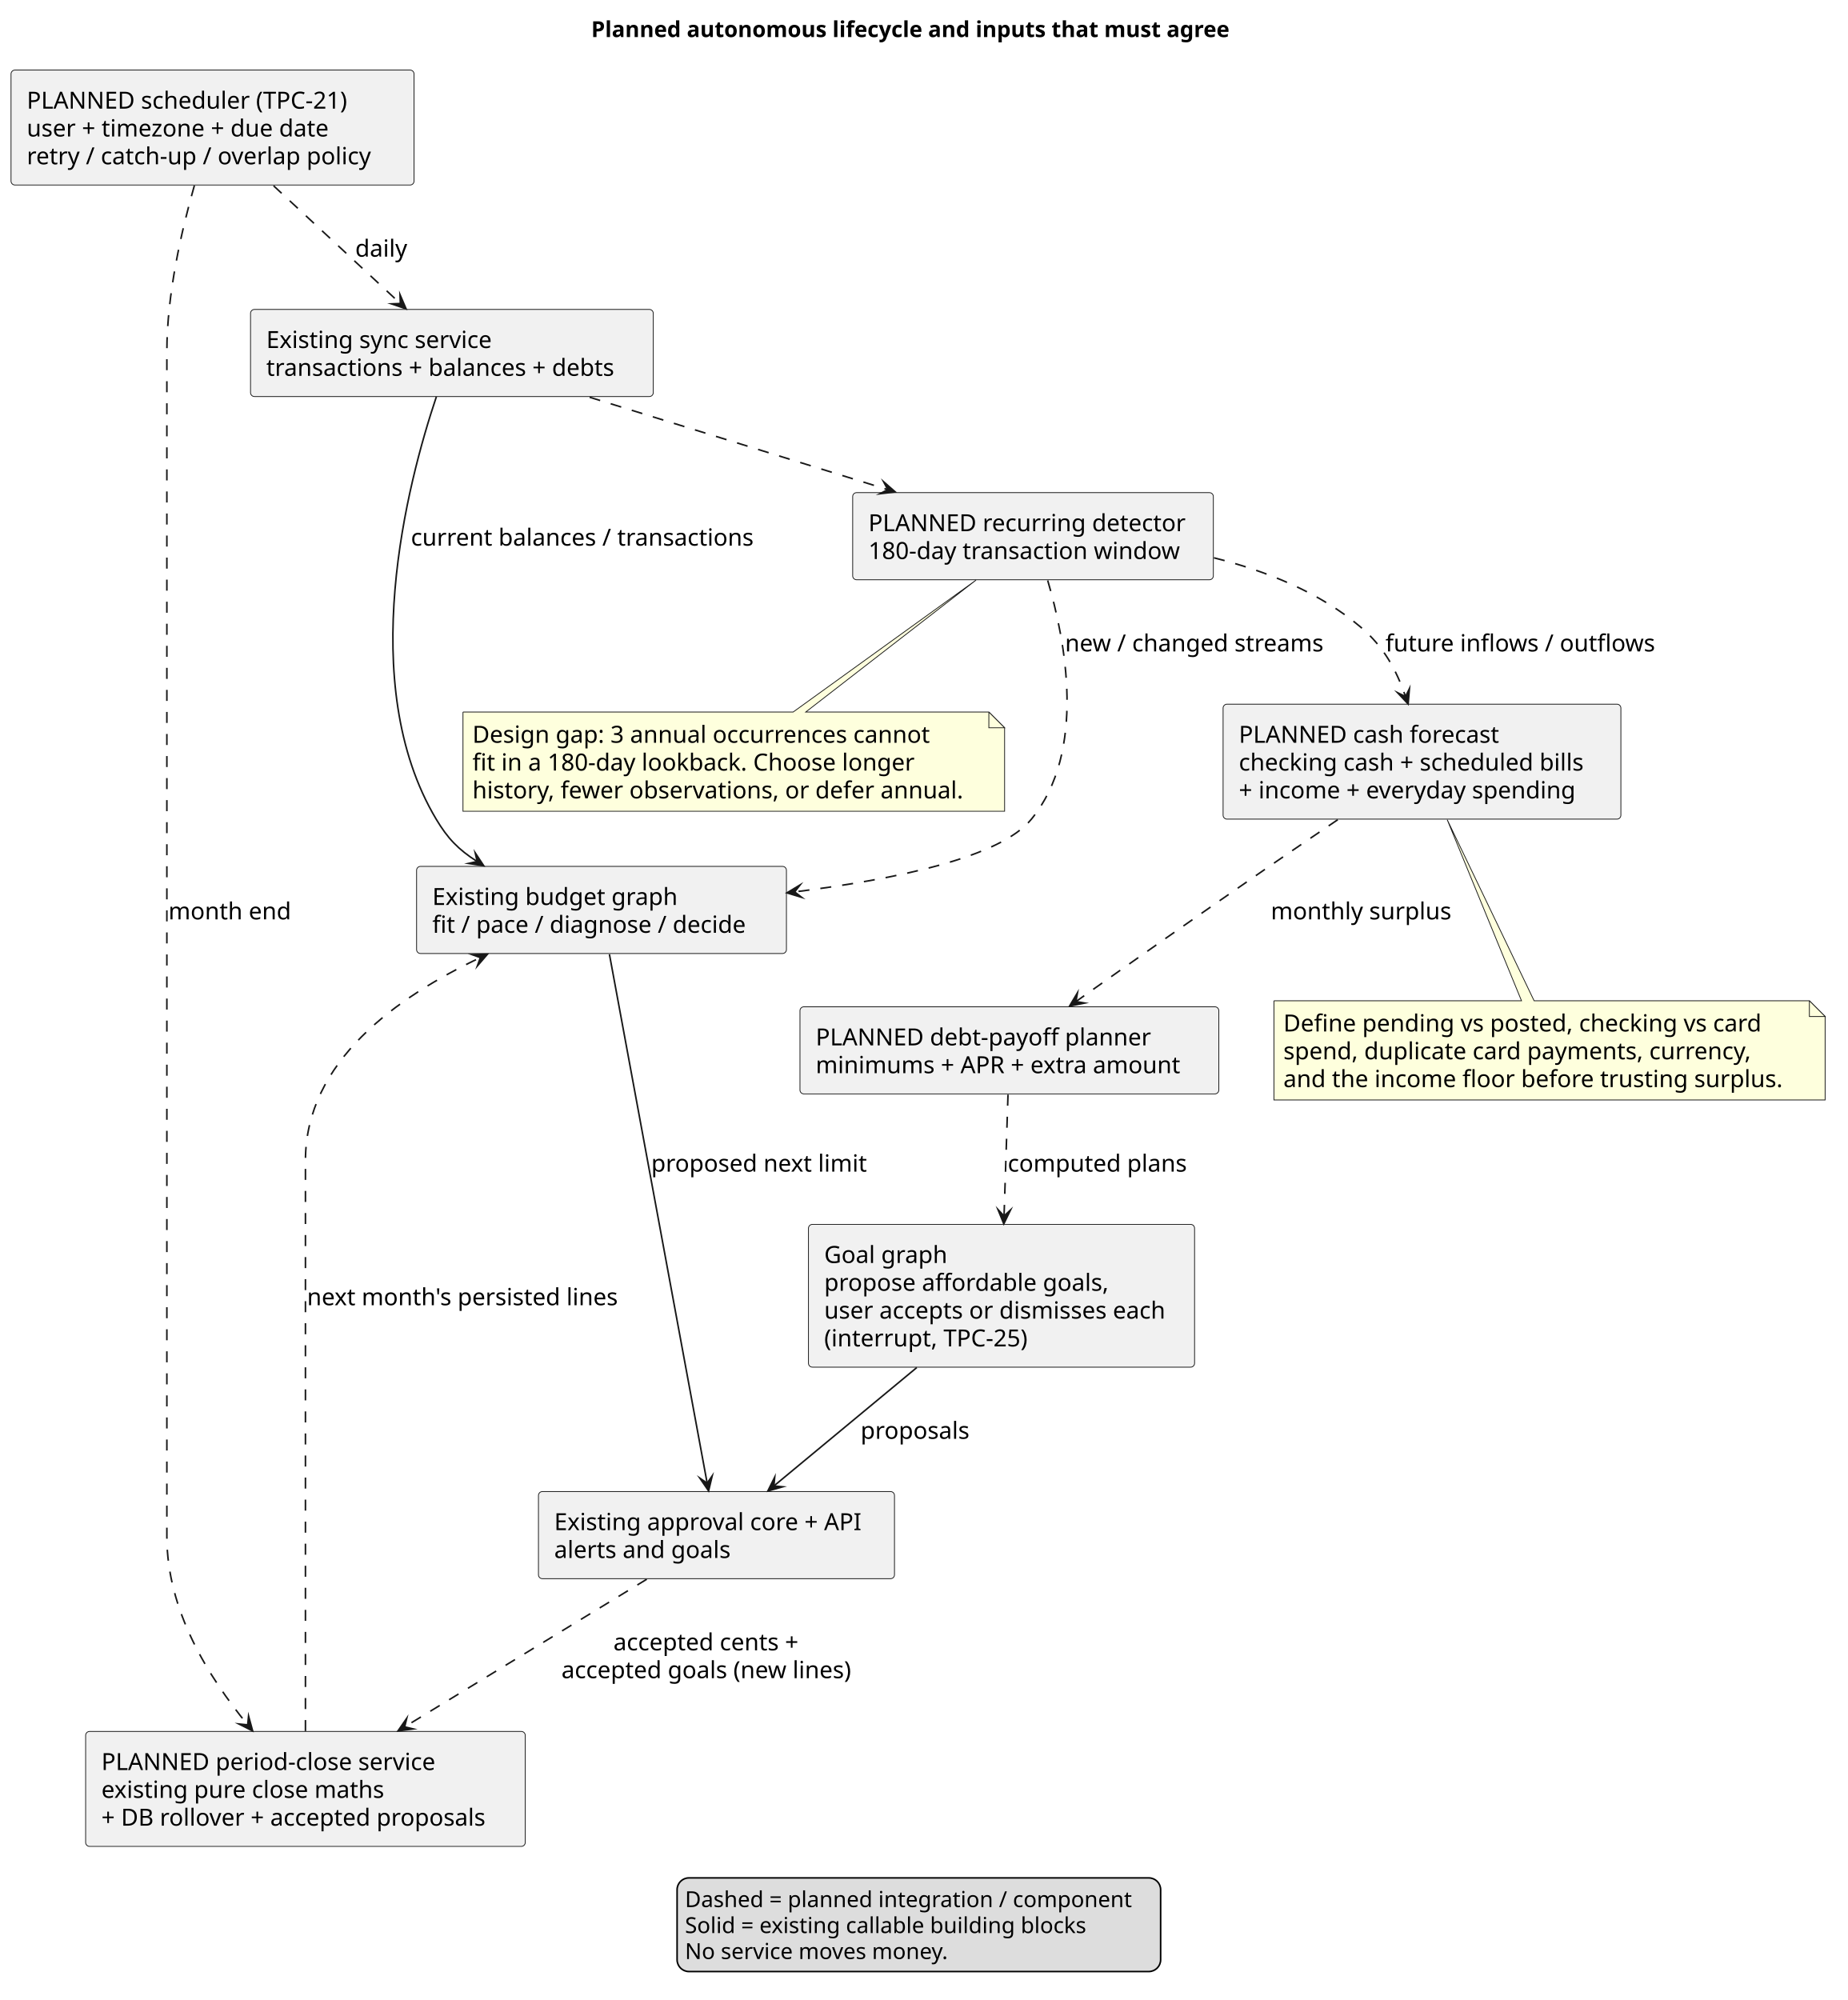
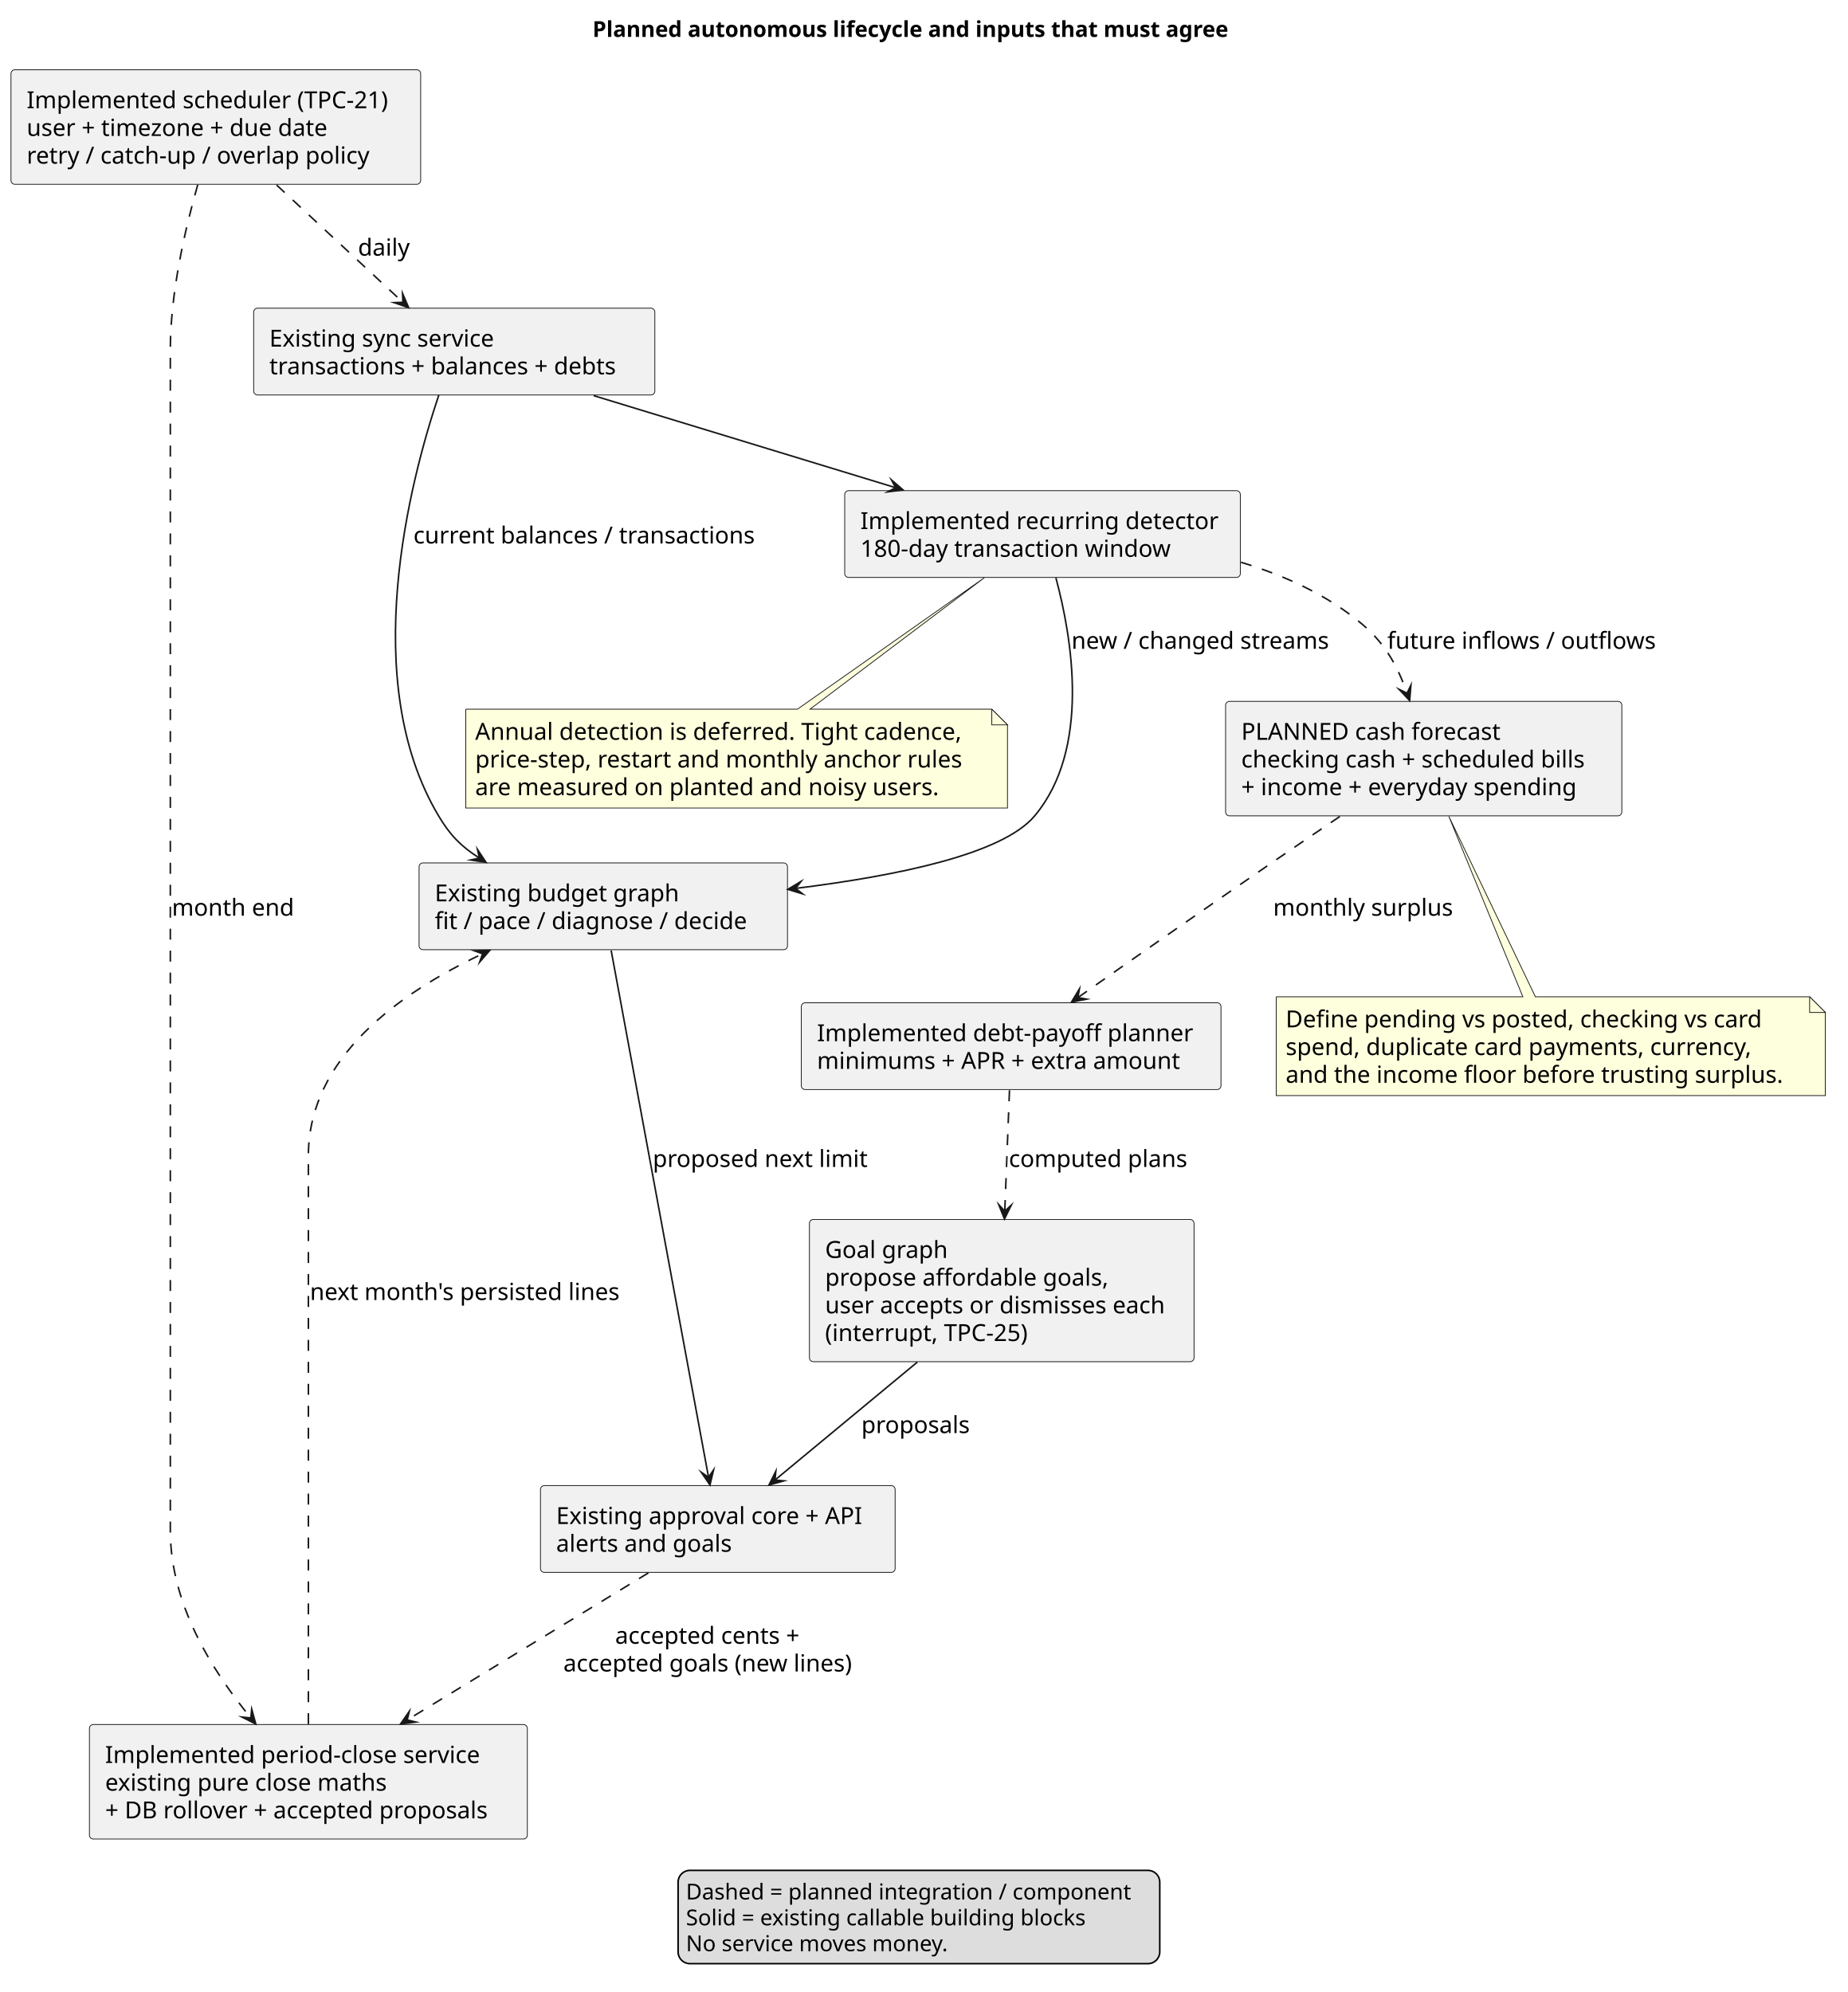
- <svg xmlns="http://www.w3.org/2000/svg" version="1.1" data-diagram-type="DESCRIPTION" style="width:1173px;height:1270px;background:#FFFFFF;" width="1173px" height="1270px" viewBox="0 0 1173 1270" zoomAndPan="magnify" preserveAspectRatio="none" contentStyleType="text/css">
+ <svg xmlns="http://www.w3.org/2000/svg" version="1.1" data-diagram-type="DESCRIPTION" style="width:1178px;height:1270px;background:#FFFFFF;" width="1178px" height="1270px" viewBox="0 0 1178 1270" zoomAndPan="magnify" preserveAspectRatio="none" contentStyleType="text/css">
  <defs />
  <g font-family="sans-serif" lengthAdjust="spacing">
    <g class="title" data-source-line="1">
-       <text x="375.405" y="23.535" fill="#000" font-size="14" textLength="416.151" font-weight="700">Planned autonomous lifecycle and inputs that must agree</text>
+       <text x="377.72" y="23.535" fill="#000" font-size="14" textLength="416.151" font-weight="700">Planned autonomous lifecycle and inputs that must agree</text>
    </g>
    <g class="entity" data-qualified-name="schedule" id="ent0001" data-source-line="7">
-       <rect x="7" y="44.488" width="255.92" height="72.998" fill="#F1F1F1" style="stroke:#181818;stroke-width:0.5;" rx="2.5" ry="2.5" />
-       <text x="17" y="68.99" fill="#000" font-size="15" textLength="213.794">PLANNED scheduler (TPC-21)</text>
+       <rect x="7" y="44.488" width="261.165" height="72.998" fill="#F1F1F1" style="stroke:#181818;stroke-width:0.5;" rx="2.5" ry="2.5" />
+       <text x="17" y="68.99" fill="#000" font-size="15" textLength="241.165">Implemented scheduler (TPC-21)</text>
      <text x="17" y="86.656" fill="#000" font-size="15" textLength="205.613">user + timezone + due date</text>
      <text x="17" y="104.322" fill="#000" font-size="15" textLength="235.92">retry / catch-up / overlap policy</text>
    </g>
    <g class="entity" data-qualified-name="sync" id="ent0002" data-source-line="8">
-       <rect x="159.09" y="196.478" width="255.737" height="55.332" fill="#F1F1F1" style="stroke:#181818;stroke-width:0.5;" rx="2.5" ry="2.5" />
-       <text x="169.09" y="220.98" fill="#000" font-size="15" textLength="150.168">Existing sync service</text>
-       <text x="169.09" y="238.646" fill="#000" font-size="15" textLength="235.737">transactions + balances + debts</text>
+       <rect x="161.71" y="196.478" width="255.737" height="55.332" fill="#F1F1F1" style="stroke:#181818;stroke-width:0.5;" rx="2.5" ry="2.5" />
+       <text x="171.71" y="220.98" fill="#000" font-size="15" textLength="150.168">Existing sync service</text>
+       <text x="171.71" y="238.646" fill="#000" font-size="15" textLength="235.737">transactions + balances + debts</text>
    </g>
    <g class="entity" data-qualified-name="budget" id="ent0003" data-source-line="9">
-       <rect x="264.53" y="550.148" width="234.856" height="55.332" fill="#F1F1F1" style="stroke:#181818;stroke-width:0.5;" rx="2.5" ry="2.5" />
-       <text x="274.53" y="574.65" fill="#000" font-size="15" textLength="161.448">Existing budget graph</text>
-       <text x="274.53" y="592.316" fill="#000" font-size="15" textLength="214.856">fit / pace / diagnose / decide</text>
+       <rect x="267.15" y="550.148" width="234.856" height="55.332" fill="#F1F1F1" style="stroke:#181818;stroke-width:0.5;" rx="2.5" ry="2.5" />
+       <text x="277.15" y="574.65" fill="#000" font-size="15" textLength="161.448">Existing budget graph</text>
+       <text x="277.15" y="592.316" fill="#000" font-size="15" textLength="214.856">fit / pace / diagnose / decide</text>
    </g>
    <g class="entity" data-qualified-name="recurring" id="ent0004" data-source-line="10">
-       <rect x="541.45" y="312.818" width="229.026" height="55.332" fill="#F1F1F1" style="stroke:#181818;stroke-width:0.5;" rx="2.5" ry="2.5" />
-       <text x="551.45" y="337.32" fill="#000" font-size="15" textLength="204.829">PLANNED recurring detector</text>
-       <text x="551.45" y="354.986" fill="#000" font-size="15" textLength="209.026">180-day transaction window</text>
+       <rect x="538.48" y="312.818" width="252.2" height="55.332" fill="#F1F1F1" style="stroke:#181818;stroke-width:0.5;" rx="2.5" ry="2.5" />
+       <text x="548.48" y="337.32" fill="#000" font-size="15" textLength="232.2">Implemented recurring detector</text>
+       <text x="548.48" y="354.986" fill="#000" font-size="15" textLength="209.026">180-day transaction window</text>
    </g>
    <g class="entity" data-qualified-name="forecast" id="ent0005" data-source-line="11">
-       <rect x="776.66" y="447.148" width="252.603" height="72.998" fill="#F1F1F1" style="stroke:#181818;stroke-width:0.5;" rx="2.5" ry="2.5" />
-       <text x="786.66" y="471.65" fill="#000" font-size="15" textLength="169.028">PLANNED cash forecast</text>
-       <text x="786.66" y="489.316" fill="#000" font-size="15" textLength="232.603">checking cash + scheduled bills</text>
-       <text x="786.66" y="506.982" fill="#000" font-size="15" textLength="226.941">+ income + everyday spending</text>
+       <rect x="781.28" y="447.148" width="252.603" height="72.998" fill="#F1F1F1" style="stroke:#181818;stroke-width:0.5;" rx="2.5" ry="2.5" />
+       <text x="791.28" y="471.65" fill="#000" font-size="15" textLength="169.028">PLANNED cash forecast</text>
+       <text x="791.28" y="489.316" fill="#000" font-size="15" textLength="232.603">checking cash + scheduled bills</text>
+       <text x="791.28" y="506.982" fill="#000" font-size="15" textLength="226.941">+ income + everyday spending</text>
    </g>
    <g class="entity" data-qualified-name="payoff" id="ent0006" data-source-line="12">
-       <rect x="507.98" y="639.308" width="265.969" height="55.332" fill="#F1F1F1" style="stroke:#181818;stroke-width:0.5;" rx="2.5" ry="2.5" />
-       <text x="517.98" y="663.81" fill="#000" font-size="15" textLength="220.166">PLANNED debt-payoff planner</text>
-       <text x="517.98" y="681.476" fill="#000" font-size="15" textLength="245.969">minimums + APR + extra amount</text>
+       <rect x="510.81" y="639.308" width="267.537" height="55.332" fill="#F1F1F1" style="stroke:#181818;stroke-width:0.5;" rx="2.5" ry="2.5" />
+       <text x="520.81" y="663.81" fill="#000" font-size="15" textLength="247.537">Implemented debt-payoff planner</text>
+       <text x="520.81" y="681.476" fill="#000" font-size="15" textLength="245.969">minimums + APR + extra amount</text>
    </g>
    <g class="entity" data-qualified-name="goal" id="ent0007" data-source-line="13">
-       <rect x="513.37" y="777.478" width="245.183" height="90.664" fill="#F1F1F1" style="stroke:#181818;stroke-width:0.5;" rx="2.5" ry="2.5" />
-       <text x="523.37" y="801.98" fill="#000" font-size="15" textLength="79.944">Goal graph</text>
-       <text x="523.37" y="819.646" fill="#000" font-size="15" textLength="187.046">propose affordable goals,</text>
-       <text x="523.37" y="837.312" fill="#000" font-size="15" textLength="225.183">user accepts or dismisses each</text>
-       <text x="523.37" y="854.978" fill="#000" font-size="15" textLength="139.299">(interrupt, TPC-25)</text>
+       <rect x="515.99" y="777.478" width="245.183" height="90.664" fill="#F1F1F1" style="stroke:#181818;stroke-width:0.5;" rx="2.5" ry="2.5" />
+       <text x="525.99" y="801.98" fill="#000" font-size="15" textLength="79.944">Goal graph</text>
+       <text x="525.99" y="819.646" fill="#000" font-size="15" textLength="187.046">propose affordable goals,</text>
+       <text x="525.99" y="837.312" fill="#000" font-size="15" textLength="225.183">user accepts or dismisses each</text>
+       <text x="525.99" y="854.978" fill="#000" font-size="15" textLength="139.299">(interrupt, TPC-25)</text>
    </g>
    <g class="entity" data-qualified-name="approval" id="ent0008" data-source-line="14">
-       <rect x="341.92" y="947.138" width="226.082" height="55.332" fill="#F1F1F1" style="stroke:#181818;stroke-width:0.5;" rx="2.5" ry="2.5" />
-       <text x="351.92" y="971.64" fill="#000" font-size="15" textLength="206.082">Existing approval core + API</text>
-       <text x="351.92" y="989.306" fill="#000" font-size="15" textLength="115.73">alerts and goals</text>
+       <rect x="344.54" y="947.138" width="226.082" height="55.332" fill="#F1F1F1" style="stroke:#181818;stroke-width:0.5;" rx="2.5" ry="2.5" />
+       <text x="354.54" y="971.64" fill="#000" font-size="15" textLength="206.082">Existing approval core + API</text>
+       <text x="354.54" y="989.306" fill="#000" font-size="15" textLength="115.73">alerts and goals</text>
    </g>
    <g class="entity" data-qualified-name="close" id="ent0009" data-source-line="15">
-       <rect x="54.38" y="1099.468" width="279.153" height="72.998" fill="#F1F1F1" style="stroke:#181818;stroke-width:0.5;" rx="2.5" ry="2.5" />
-       <text x="64.38" y="1123.97" fill="#000" font-size="15" textLength="220.781">PLANNED period-close service</text>
-       <text x="64.38" y="1141.636" fill="#000" font-size="15" textLength="187.72">existing pure close maths</text>
-       <text x="64.38" y="1159.302" fill="#000" font-size="15" textLength="259.153">+ DB rollover + accepted proposals</text>
+       <rect x="57.01" y="1099.468" width="279.153" height="72.998" fill="#F1F1F1" style="stroke:#181818;stroke-width:0.5;" rx="2.5" ry="2.5" />
+       <text x="67.01" y="1123.97" fill="#000" font-size="15" textLength="248.152">Implemented period-close service</text>
+       <text x="67.01" y="1141.636" fill="#000" font-size="15" textLength="187.72">existing pure close maths</text>
+       <text x="67.01" y="1159.302" fill="#000" font-size="15" textLength="259.153">+ DB rollover + accepted proposals</text>
    </g>
    <g class="entity" data-qualified-name="GMN22" id="ent0023" data-source-line="29">
-       <path d="M293.99,452.148 L293.99,515.146 A0,0 0 0 0 293.99,515.146 L637.922,515.146 A0,0 0 0 0 637.922,515.146 L637.922,462.148 L627.922,452.148 L511.63,452.148 L619.78,368.368 L503.63,452.148 L293.99,452.148 A0,0 0 0 0 293.99,452.148" style="stroke:#181818;stroke-width:0.5;" fill="#FEFFDD" />
-       <path d="M627.922,452.148 L627.922,462.148 L637.922,462.148 L627.922,452.148" style="stroke:#181818;stroke-width:0.5;" fill="#FEFFDD" />
-       <text x="299.99" y="471.65" fill="#000" font-size="15" textLength="301.033">Design gap: 3 annual occurrences cannot</text>
-       <text x="299.99" y="489.316" fill="#000" font-size="15" textLength="299.839">fit in a 180-day lookback. Choose longer</text>
-       <text x="299.99" y="506.982" fill="#000" font-size="15" textLength="322.932">history, fewer observations, or defer annual.</text>
+       <path d="M296.92,452.148 L296.92,515.146 A0,0 0 0 0 296.92,515.146 L642.244,515.146 A0,0 0 0 0 642.244,515.146 L642.244,462.148 L632.244,452.148 L516.35,452.148 L627.45,368.368 L508.35,452.148 L296.92,452.148 A0,0 0 0 0 296.92,452.148" style="stroke:#181818;stroke-width:0.5;" fill="#FEFFDD" />
+       <path d="M632.244,452.148 L632.244,462.148 L642.244,462.148 L632.244,452.148" style="stroke:#181818;stroke-width:0.5;" fill="#FEFFDD" />
+       <text x="302.92" y="471.65" fill="#000" font-size="15" textLength="322.969">Annual detection is deferred. Tight cadence,</text>
+       <text x="302.92" y="489.316" fill="#000" font-size="15" textLength="324.324">price-step, restart and monthly anchor rules</text>
+       <text x="302.92" y="506.982" fill="#000" font-size="15" textLength="305.31">are measured on planted and noisy users.</text>
    </g>
    <g class="entity" data-qualified-name="GMN25" id="ent0026" data-source-line="34">
-       <path d="M808.95,635.478 L808.95,698.476 A0,0 0 0 0 808.95,698.476 L1158.961,698.476 A0,0 0 0 0 1158.961,698.476 L1158.961,645.478 L1148.961,635.478 L974.15,635.478 L918.96,520.468 L966.15,635.478 L808.95,635.478 A0,0 0 0 0 808.95,635.478" style="stroke:#181818;stroke-width:0.5;" fill="#FEFFDD" />
-       <path d="M1148.961,635.478 L1148.961,645.478 L1158.961,645.478 L1148.961,635.478" style="stroke:#181818;stroke-width:0.5;" fill="#FEFFDD" />
-       <text x="814.95" y="654.98" fill="#000" font-size="15" textLength="316.75">Define pending vs posted, checking vs card</text>
-       <text x="814.95" y="672.646" fill="#000" font-size="15" textLength="308.701">spend, duplicate card payments, currency,</text>
-       <text x="814.95" y="690.312" fill="#000" font-size="15" textLength="329.011">and the income floor before trusting surplus.</text>
+       <path d="M813.58,635.478 L813.58,698.476 A0,0 0 0 0 813.58,698.476 L1163.591,698.476 A0,0 0 0 0 1163.591,698.476 L1163.591,645.478 L1153.591,635.478 L978.77,635.478 L923.59,520.468 L970.77,635.478 L813.58,635.478 A0,0 0 0 0 813.58,635.478" style="stroke:#181818;stroke-width:0.5;" fill="#FEFFDD" />
+       <path d="M1153.591,635.478 L1153.591,645.478 L1163.591,645.478 L1153.591,635.478" style="stroke:#181818;stroke-width:0.5;" fill="#FEFFDD" />
+       <text x="819.58" y="654.98" fill="#000" font-size="15" textLength="316.75">Define pending vs posted, checking vs card</text>
+       <text x="819.58" y="672.646" fill="#000" font-size="15" textLength="308.701">spend, duplicate card payments, currency,</text>
+       <text x="819.58" y="690.312" fill="#000" font-size="15" textLength="329.011">and the income floor before trusting surplus.</text>
    </g>
    <g class="link" data-entity-1="ent0001" data-entity-2="ent0002" id="lnk10" data-source-line="16" data-link-type="dependency">
-       <path d="M173.71,117.968 C199.92,142.308 230.327,170.545 254.217,192.735" style="stroke:#181818;stroke-width:1;stroke-dasharray:7,7;" fill="none" id="schedule-to-sync" />
-       <polygon points="257.88,196.138,254.008,187.082,254.217,192.735,248.564,192.944,257.88,196.138" fill="#181818" style="stroke:#181818;stroke-width:1;stroke-linejoin:miter;stroke-miterlimit:10;" />
-       <text x="225.57" y="162.98" fill="#000" font-size="15" textLength="34.233">daily</text>
+       <path d="M176.33,117.968 C202.54,142.308 232.947,170.545 256.837,192.735" style="stroke:#181818;stroke-width:1;stroke-dasharray:7,7;" fill="none" id="schedule-to-sync" />
+       <polygon points="260.5,196.138,256.628,187.082,256.837,192.735,251.184,192.944,260.5,196.138" fill="#181818" style="stroke:#181818;stroke-width:1;stroke-linejoin:miter;stroke-miterlimit:10;" />
+       <text x="228.2" y="162.98" fill="#000" font-size="15" textLength="34.233">daily</text>
    </g>
    <g class="link" data-entity-1="ent0002" data-entity-2="ent0003" id="lnk11" data-source-line="17" data-link-type="dependency">
-       <path d="M277.09,251.948 C258.7,306.788 225.5,433.888 276.96,520.148 C284.23,532.328 290.917,539.355 302.977,547.065" style="stroke:#181818;stroke-width:1;" fill="none" id="sync-to-budget" />
-       <polygon points="307.19,549.758,301.762,541.54,302.977,547.065,297.453,548.281,307.19,549.758" fill="#181818" style="stroke:#181818;stroke-width:1;stroke-linejoin:miter;stroke-miterlimit:10;" />
-       <text x="260.91" y="346.48" fill="#000" font-size="15" textLength="227.058">current balances / transactions</text>
+       <path d="M279.71,251.948 C261.32,306.788 228.12,433.888 279.58,520.148 C286.85,532.328 293.537,539.355 305.597,547.065" style="stroke:#181818;stroke-width:1;" fill="none" id="sync-to-budget" />
+       <polygon points="309.81,549.758,304.382,541.54,305.597,547.065,300.073,548.281,309.81,549.758" fill="#181818" style="stroke:#181818;stroke-width:1;stroke-linejoin:miter;stroke-miterlimit:10;" />
+       <text x="263.54" y="346.48" fill="#000" font-size="15" textLength="227.058">current balances / transactions</text>
    </g>
    <g class="link" data-entity-1="ent0002" data-entity-2="ent0004" id="lnk12" data-source-line="18" data-link-type="dependency">
-       <path d="M374.41,252.238 C433.02,270.398 505.114,292.738 563.724,310.898" style="stroke:#181818;stroke-width:1;stroke-dasharray:7,7;" fill="none" id="sync-to-recurring" />
-       <polygon points="568.5,312.378,561.087,305.894,563.724,310.898,558.719,313.535,568.5,312.378" fill="#181818" style="stroke:#181818;stroke-width:1;stroke-linejoin:miter;stroke-miterlimit:10;" />
+       <path d="M378.45,252.238 C438.01,270.398 511.357,292.76 570.917,310.92" style="stroke:#181818;stroke-width:1;" fill="none" id="sync-to-recurring" />
+       <polygon points="575.7,312.378,568.258,305.927,570.917,310.92,565.925,313.58,575.7,312.378" fill="#181818" style="stroke:#181818;stroke-width:1;stroke-linejoin:miter;stroke-miterlimit:10;" />
    </g>
    <g class="link" data-entity-1="ent0004" data-entity-2="ent0005" id="lnk13" data-source-line="19" data-link-type="dependency">
-       <path d="M770.85,354.208 C803.79,362.478 837.82,376.028 863.96,398.148 C878.76,410.668 886.62,425.295 892.53,442.315" style="stroke:#181818;stroke-width:1;stroke-dasharray:7,7;" fill="none" id="recurring-to-forecast" />
-       <polygon points="894.17,447.038,894.996,437.224,892.53,442.315,887.439,439.848,894.17,447.038" fill="#181818" style="stroke:#181818;stroke-width:1;stroke-linejoin:miter;stroke-miterlimit:10;" />
-       <text x="879.76" y="413.65" fill="#000" font-size="15" textLength="180.659">future inflows / outflows</text>
+       <path d="M791.1,358.468 C818.92,366.898 846.6,379.458 868.58,398.148 C883.23,410.598 891.038,425.019 896.958,441.929" style="stroke:#181818;stroke-width:1;stroke-dasharray:7,7;" fill="none" id="recurring-to-forecast" />
+       <polygon points="898.61,446.648,899.412,436.832,896.958,441.929,891.861,439.475,898.61,446.648" fill="#181818" style="stroke:#181818;stroke-width:1;stroke-linejoin:miter;stroke-miterlimit:10;" />
+       <text x="884.36" y="413.65" fill="#000" font-size="15" textLength="180.659">future inflows / outflows</text>
    </g>
    <g class="link" data-entity-1="ent0004" data-entity-2="ent0003" id="lnk14" data-source-line="20" data-link-type="dependency">
-       <path d="M665.29,368.588 C676.6,406.948 690.13,477.178 654.96,520.148 C634.92,544.638 569.091,558.266 504.631,566.356" style="stroke:#181818;stroke-width:1;stroke-dasharray:7,7;" fill="none" id="recurring-to-budget" />
-       <polygon points="499.67,566.978,509.098,569.826,504.631,566.356,508.102,561.889,499.67,566.978" fill="#181818" style="stroke:#181818;stroke-width:1;stroke-linejoin:miter;stroke-miterlimit:10;" />
-       <text x="676.29" y="413.65" fill="#000" font-size="15" textLength="170.75">new / changed streams</text>
+       <path d="M673.1,368.378 C683.43,406.798 695.37,477.468 659.58,520.148 C639.03,544.658 572.222,558.311 507.162,566.401" style="stroke:#181818;stroke-width:1;" fill="none" id="recurring-to-budget" />
+       <polygon points="502.2,567.018,511.625,569.877,507.162,566.401,510.638,561.938,502.2,567.018" fill="#181818" style="stroke:#181818;stroke-width:1;stroke-linejoin:miter;stroke-miterlimit:10;" />
+       <text x="683.04" y="413.65" fill="#000" font-size="15" textLength="170.75">new / changed streams</text>
    </g>
    <g class="link" data-entity-1="ent0005" data-entity-2="ent0006" id="lnk15" data-source-line="21" data-link-type="dependency">
-       <path d="M849.48,520.508 C835.29,530.088 820.02,540.468 805.96,550.148 C762.29,580.218 716.602,612.371 683.242,635.971" style="stroke:#181818;stroke-width:1;stroke-dasharray:7,7;" fill="none" id="forecast-to-payoff" />
-       <polygon points="679.16,638.858,688.817,636.926,683.242,635.971,684.197,630.395,679.16,638.858" fill="#181818" style="stroke:#181818;stroke-width:1;stroke-linejoin:miter;stroke-miterlimit:10;" />
-       <text x="806.96" y="583.81" fill="#000" font-size="15" textLength="118.191">monthly surplus</text>
+       <path d="M854.12,520.538 C839.94,530.108 824.65,540.488 810.58,550.148 C766.69,580.278 720.702,612.434 687.132,636.014" style="stroke:#181818;stroke-width:1;stroke-dasharray:7,7;" fill="none" id="forecast-to-payoff" />
+       <polygon points="683.04,638.888,692.704,636.988,687.132,636.014,688.106,630.442,683.04,638.888" fill="#181818" style="stroke:#181818;stroke-width:1;stroke-linejoin:miter;stroke-miterlimit:10;" />
+       <text x="811.58" y="583.81" fill="#000" font-size="15" textLength="118.191">monthly surplus</text>
    </g>
    <g class="link" data-entity-1="ent0006" data-entity-2="ent0007" id="lnk16" data-source-line="22" data-link-type="dependency">
-       <path d="M640.08,695.118 C639.34,717.808 638.432,745.621 637.572,772.161" style="stroke:#181818;stroke-width:1;stroke-dasharray:7,7;" fill="none" id="payoff-to-goal" />
-       <polygon points="637.41,777.158,641.699,768.293,637.572,772.161,633.704,768.033,637.41,777.158" fill="#181818" style="stroke:#181818;stroke-width:1;stroke-linejoin:miter;stroke-miterlimit:10;" />
-       <text x="639.91" y="743.98" fill="#000" font-size="15" textLength="116.821">computed plans</text>
+       <path d="M643.52,695.118 C642.64,717.808 641.556,745.622 640.516,772.162" style="stroke:#181818;stroke-width:1;stroke-dasharray:7,7;" fill="none" id="payoff-to-goal" />
+       <polygon points="640.32,777.158,644.669,768.322,640.516,772.162,636.675,768.009,640.32,777.158" fill="#181818" style="stroke:#181818;stroke-width:1;stroke-linejoin:miter;stroke-miterlimit:10;" />
+       <text x="643.12" y="743.98" fill="#000" font-size="15" textLength="116.821">computed plans</text>
    </g>
    <g class="link" data-entity-1="ent0007" data-entity-2="ent0008" id="lnk17" data-source-line="23" data-link-type="dependency">
-       <path d="M582.14,868.408 C551.4,893.878 517.71,921.798 491.42,943.588" style="stroke:#181818;stroke-width:1;" fill="none" id="goal-to-approval" />
-       <polygon points="487.57,946.778,497.052,944.115,491.42,943.588,491.947,937.955,487.57,946.778" fill="#181818" style="stroke:#181818;stroke-width:1;stroke-linejoin:miter;stroke-miterlimit:10;" />
-       <text x="546.46" y="913.64" fill="#000" font-size="15" textLength="71.36">proposals</text>
+       <path d="M584.77,868.408 C554.03,893.878 520.34,921.798 494.04,943.588" style="stroke:#181818;stroke-width:1;" fill="none" id="goal-to-approval" />
+       <polygon points="490.19,946.778,499.672,944.117,494.04,943.588,494.568,937.956,490.19,946.778" fill="#181818" style="stroke:#181818;stroke-width:1;stroke-linejoin:miter;stroke-miterlimit:10;" />
+       <text x="549.08" y="913.64" fill="#000" font-size="15" textLength="71.36">proposals</text>
    </g>
    <g class="link" data-entity-1="ent0003" data-entity-2="ent0008" id="lnk18" data-source-line="24" data-link-type="dependency">
-       <path d="M386.98,605.958 C400.33,678.208 435.711,869.642 449.051,941.812" style="stroke:#181818;stroke-width:1;" fill="none" id="budget-to-approval" />
-       <polygon points="449.96,946.728,452.258,937.151,449.051,941.812,444.391,938.605,449.96,946.728" fill="#181818" style="stroke:#181818;stroke-width:1;stroke-linejoin:miter;stroke-miterlimit:10;" />
-       <text x="413.51" y="743.98" fill="#000" font-size="15" textLength="143.481">proposed next limit</text>
+       <path d="M389.6,605.958 C402.95,678.208 438.331,869.642 451.671,941.812" style="stroke:#181818;stroke-width:1;" fill="none" id="budget-to-approval" />
+       <polygon points="452.58,946.728,454.878,937.151,451.671,941.812,447.011,938.605,452.58,946.728" fill="#181818" style="stroke:#181818;stroke-width:1;stroke-linejoin:miter;stroke-miterlimit:10;" />
+       <text x="416.13" y="743.98" fill="#000" font-size="15" textLength="143.481">proposed next limit</text>
    </g>
    <g class="link" data-entity-1="ent0001" data-entity-2="ent0009" id="lnk19" data-source-line="25" data-link-type="dependency">
-       <path d="M123.42,117.838 C115.33,146.118 105.96,186.748 105.96,223.148 C105.96,223.148 105.96,223.148 105.96,975.808 C105.96,1022.688 132.405,1064.868 157.275,1095.278" style="stroke:#181818;stroke-width:1;stroke-dasharray:7,7;" fill="none" id="schedule-to-close" />
-       <polygon points="160.44,1099.148,157.839,1089.649,157.275,1095.278,151.646,1094.714,160.44,1099.148" fill="#181818" style="stroke:#181818;stroke-width:1;stroke-linejoin:miter;stroke-miterlimit:10;" />
-       <text x="106.96" y="583.81" fill="#000" font-size="15" textLength="79.299">month end</text>
+       <path d="M126.04,117.838 C117.95,146.118 108.58,186.748 108.58,223.148 C108.58,223.148 108.58,223.148 108.58,975.808 C108.58,1022.688 135.025,1064.868 159.895,1095.278" style="stroke:#181818;stroke-width:1;stroke-dasharray:7,7;" fill="none" id="schedule-to-close" />
+       <polygon points="163.06,1099.148,160.459,1089.649,159.895,1095.278,154.266,1094.714,163.06,1099.148" fill="#181818" style="stroke:#181818;stroke-width:1;stroke-linejoin:miter;stroke-miterlimit:10;" />
+       <text x="109.58" y="583.81" fill="#000" font-size="15" textLength="79.299">month end</text>
    </g>
    <g class="link" data-entity-1="ent0008" data-entity-2="ent0009" id="lnk20" data-source-line="26" data-link-type="dependency">
-       <path d="M410.69,1002.808 C367.2,1029.328 304.859,1067.335 256.969,1096.545" style="stroke:#181818;stroke-width:1;stroke-dasharray:7,7;" fill="none" id="approval-to-close" />
-       <polygon points="252.7,1099.148,262.466,1097.877,256.969,1096.545,258.301,1091.047,252.7,1099.148" fill="#181818" style="stroke:#181818;stroke-width:1;stroke-linejoin:miter;stroke-miterlimit:10;" />
-       <text x="389.517" y="1047.97" fill="#000" font-size="15" textLength="124.878">accepted cents +</text>
-       <text x="356.51" y="1065.636" fill="#000" font-size="15" textLength="190.891">accepted goals (new lines)</text>
+       <path d="M413.31,1002.808 C369.82,1029.328 307.479,1067.335 259.589,1096.545" style="stroke:#181818;stroke-width:1;stroke-dasharray:7,7;" fill="none" id="approval-to-close" />
+       <polygon points="255.32,1099.148,265.086,1097.877,259.589,1096.545,260.921,1091.047,255.32,1099.148" fill="#181818" style="stroke:#181818;stroke-width:1;stroke-linejoin:miter;stroke-miterlimit:10;" />
+       <text x="392.137" y="1047.97" fill="#000" font-size="15" textLength="124.878">accepted cents +</text>
+       <text x="359.13" y="1065.636" fill="#000" font-size="15" textLength="190.891">accepted goals (new lines)</text>
    </g>
    <g class="link" data-entity-1="ent0009" data-entity-2="ent0003" id="lnk21" data-source-line="27" data-link-type="dependency">
-       <path d="M193.96,1099.248 C193.96,1066.998 193.96,1018.218 193.96,975.808 C193.96,736.978 193.96,736.978 193.96,736.978 C193.96,673.958 252.061,633.138 305.021,608.068" style="stroke:#181818;stroke-width:1;stroke-dasharray:7,7;" fill="none" id="close-to-budget" />
-       <polygon points="309.54,605.928,299.694,606.164,305.021,608.068,303.117,613.394,309.54,605.928" fill="#181818" style="stroke:#181818;stroke-width:1;stroke-linejoin:miter;stroke-miterlimit:10;" />
-       <text x="194.96" y="828.81" fill="#000" font-size="15" textLength="206.199">next month's persisted lines</text>
+       <path d="M196.58,1099.248 C196.58,1066.998 196.58,1018.218 196.58,975.808 C196.58,736.978 196.58,736.978 196.58,736.978 C196.58,673.958 254.691,633.138 307.651,608.068" style="stroke:#181818;stroke-width:1;stroke-dasharray:7,7;" fill="none" id="close-to-budget" />
+       <polygon points="312.17,605.928,302.324,606.164,307.651,608.068,305.747,613.394,312.17,605.928" fill="#181818" style="stroke:#181818;stroke-width:1;stroke-linejoin:miter;stroke-miterlimit:10;" />
+       <text x="197.58" y="828.81" fill="#000" font-size="15" textLength="206.199">next month's persisted lines</text>
    </g>
    <g class="legend" data-source-line="38">
-       <rect x="429.956" y="1192.466" width="307.049" height="59.465" fill="#DDD" style="stroke:#000;stroke-width:1;" rx="7.5" ry="7.5" />
-       <text x="434.956" y="1211.001" fill="#000" font-size="14" textLength="297.049">Dashed = planned integration / component</text>
-       <text x="434.956" y="1227.49" fill="#000" font-size="14" textLength="271.797">Solid = existing callable building blocks</text>
-       <text x="434.956" y="1243.978" fill="#000" font-size="14" textLength="172.915">No service moves money.</text>
+       <rect x="432.271" y="1192.466" width="307.049" height="59.465" fill="#DDD" style="stroke:#000;stroke-width:1;" rx="7.5" ry="7.5" />
+       <text x="437.271" y="1211.001" fill="#000" font-size="14" textLength="297.049">Dashed = planned integration / component</text>
+       <text x="437.271" y="1227.49" fill="#000" font-size="14" textLength="271.797">Solid = existing callable building blocks</text>
+       <text x="437.271" y="1243.978" fill="#000" font-size="14" textLength="172.915">No service moves money.</text>
    </g>
  </g>
</svg>
